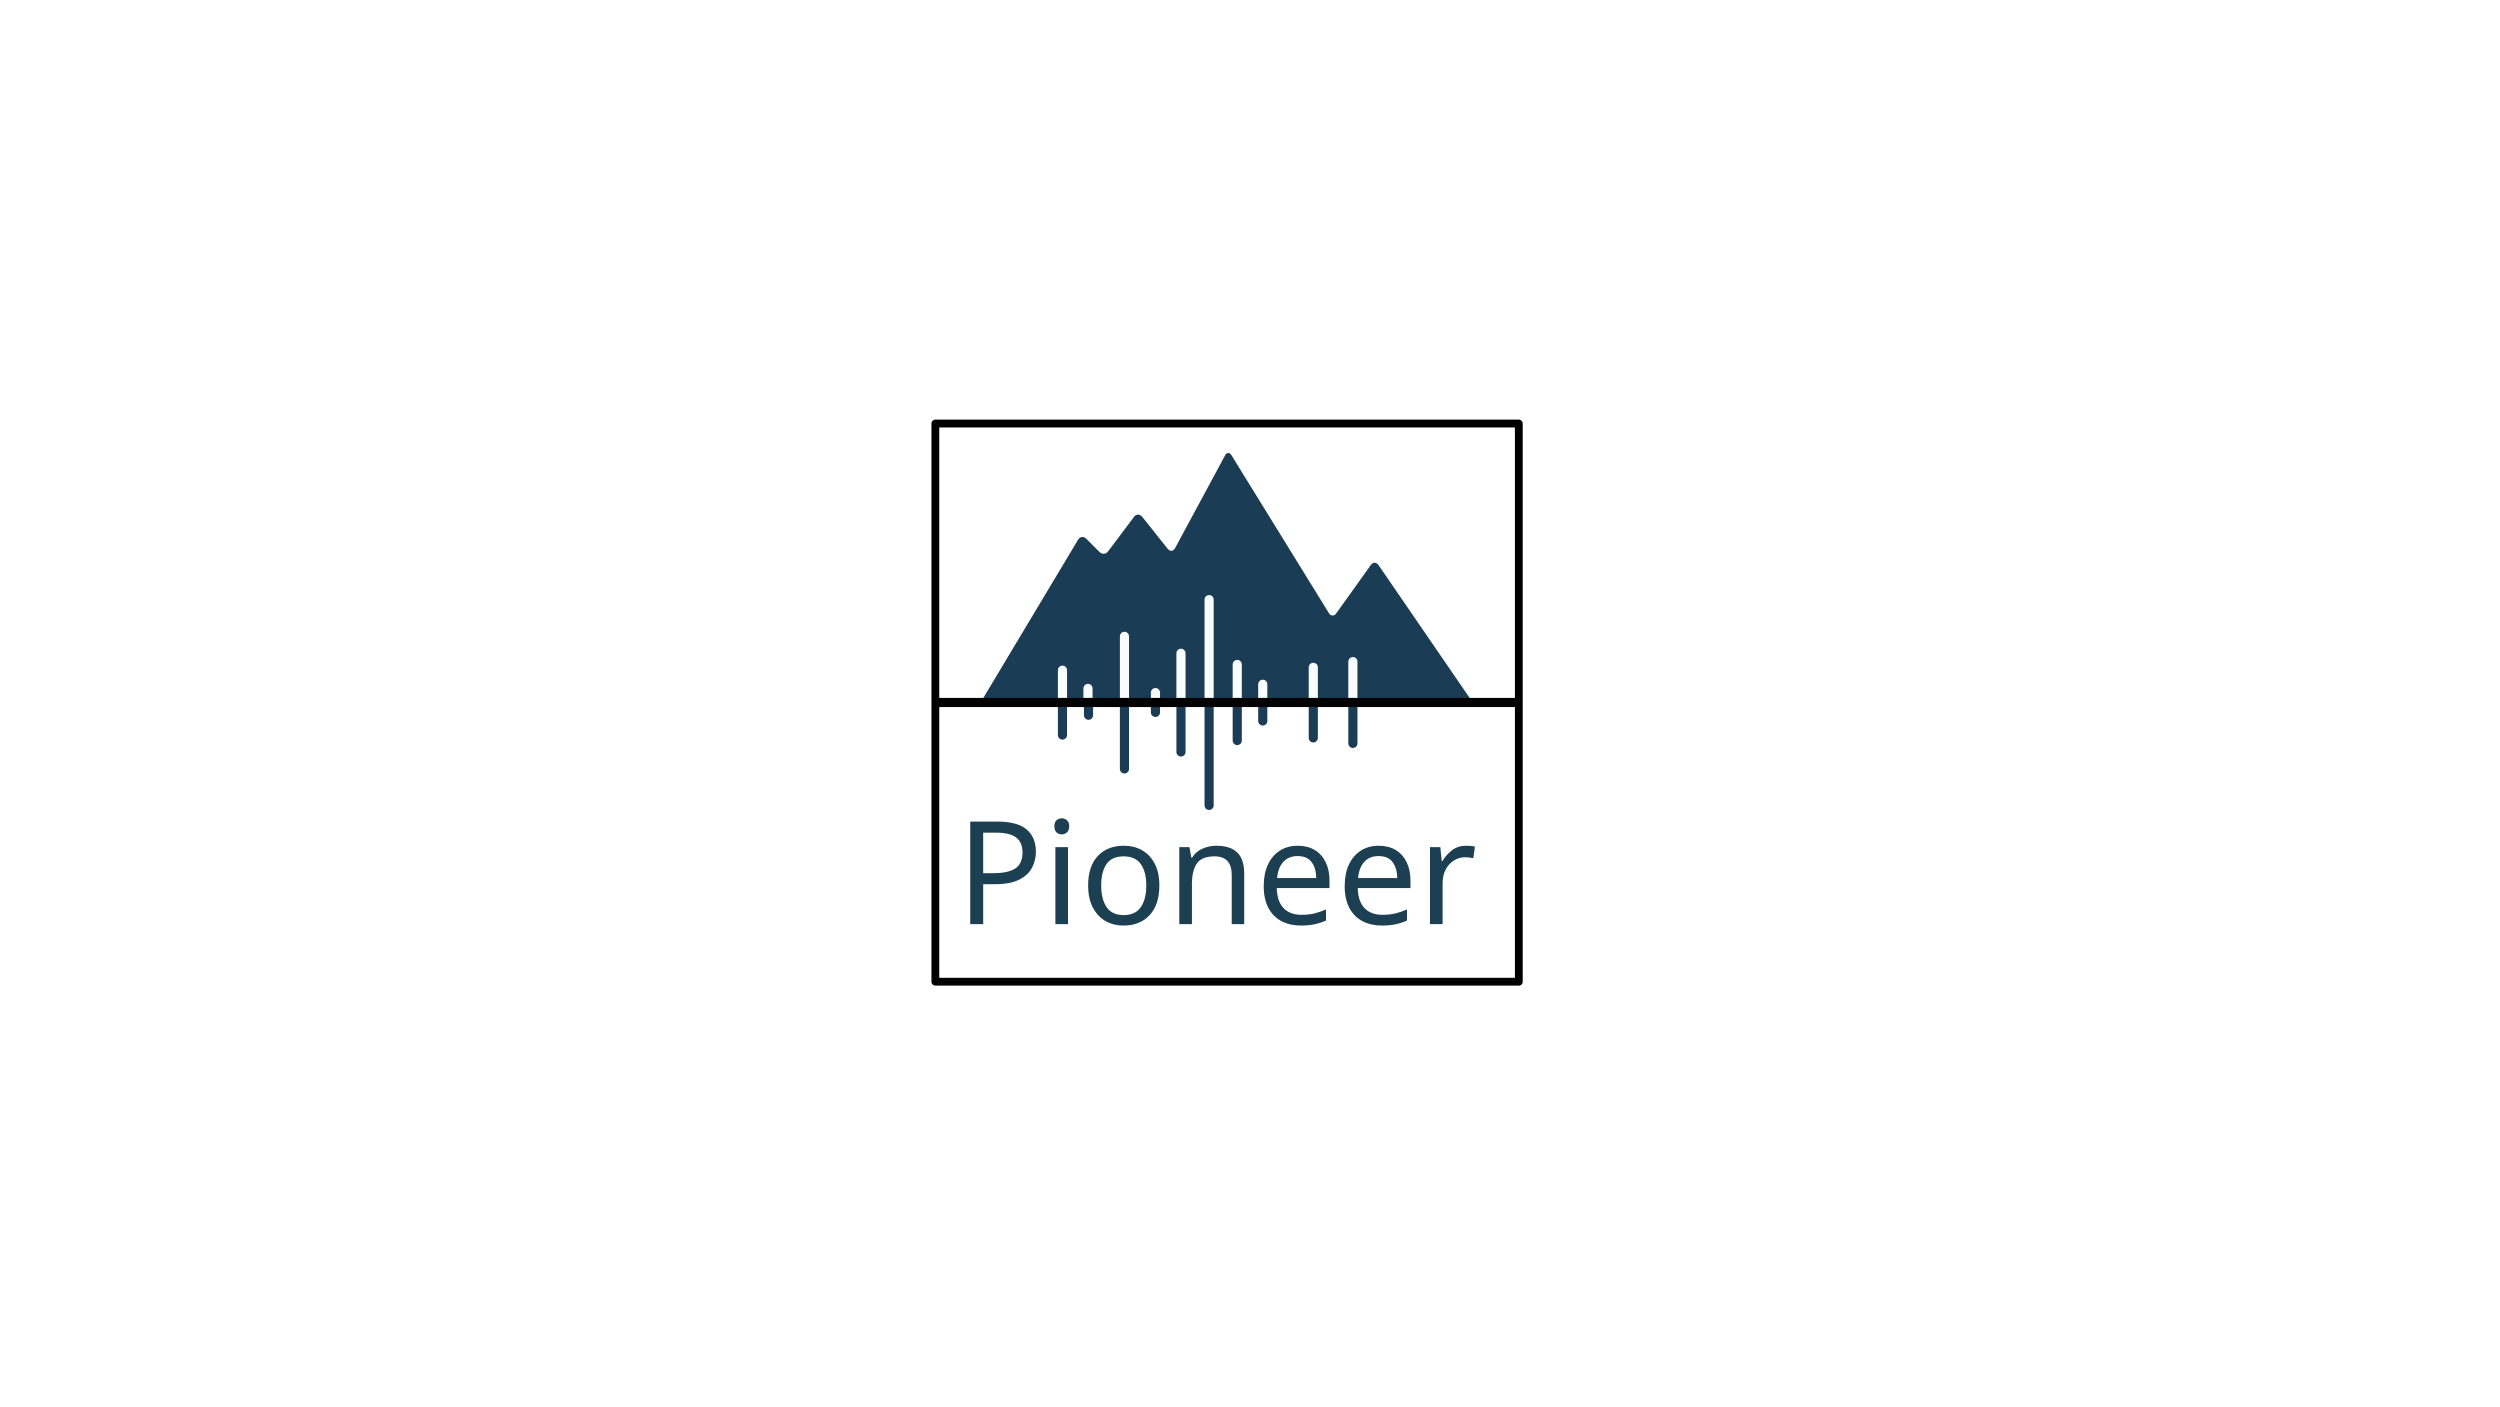
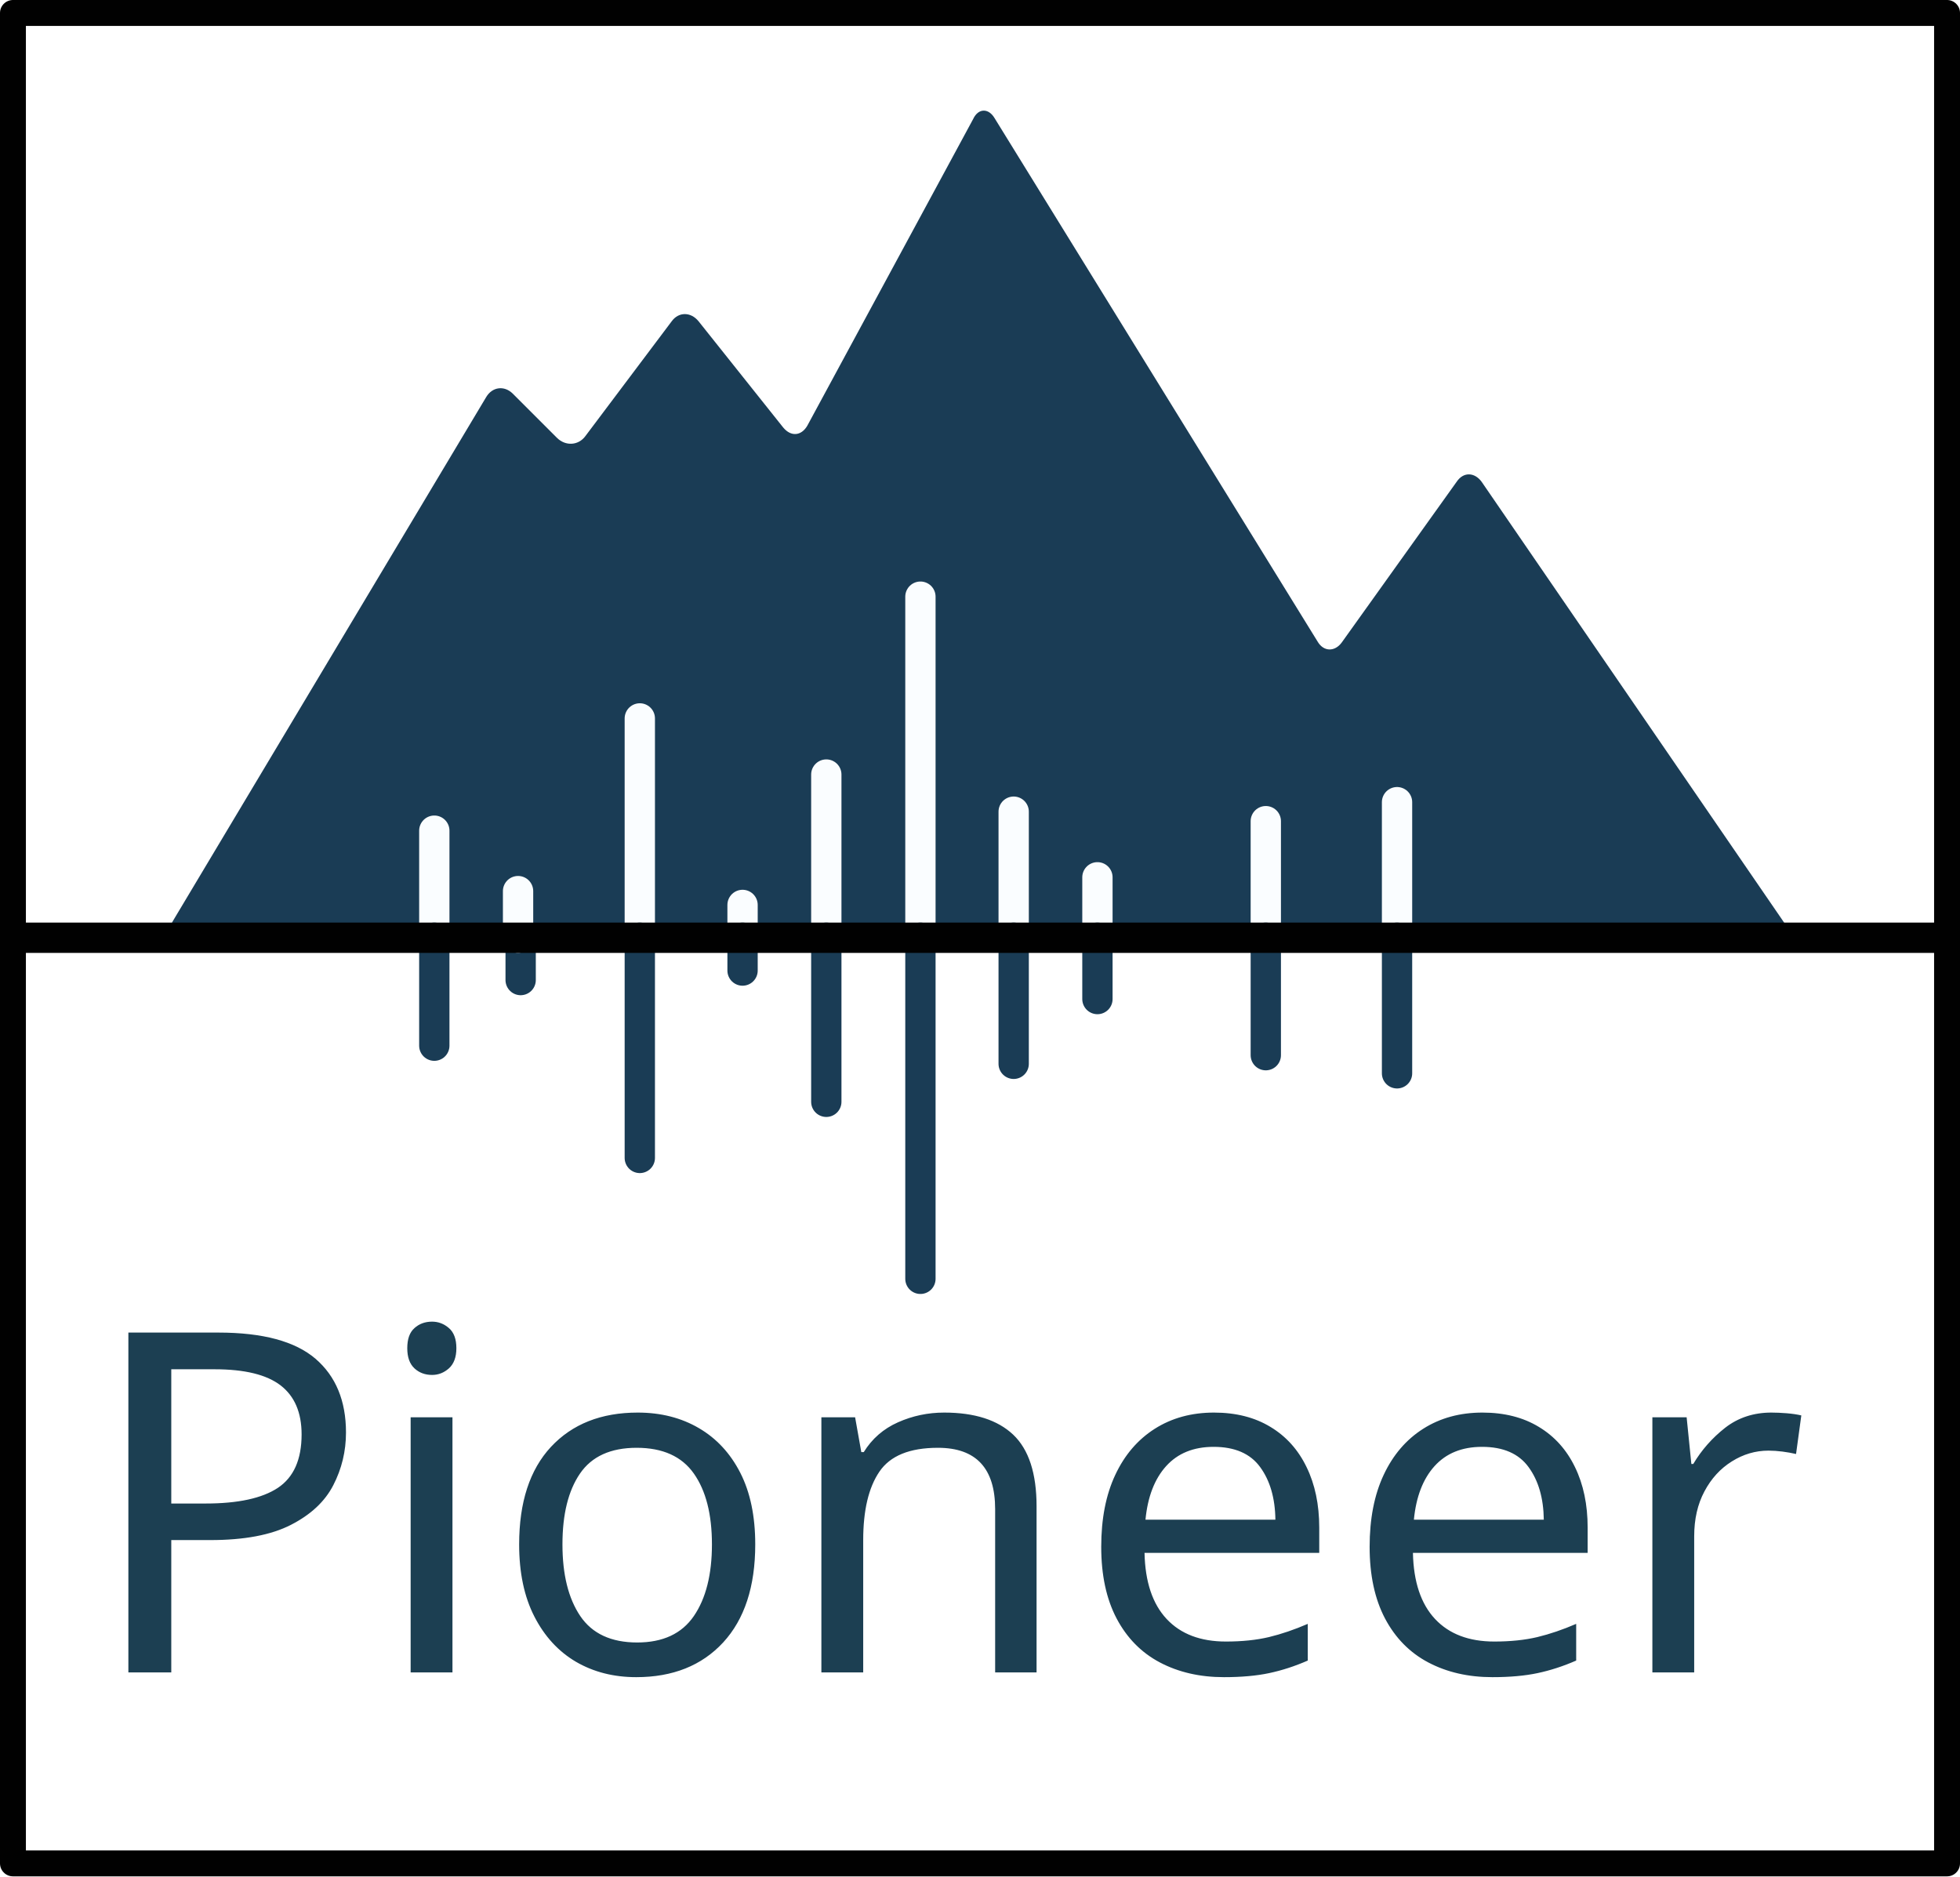
- <svg xmlns="http://www.w3.org/2000/svg" version="1.1" id="Layer_1" x="0px" y="0px" viewBox="0 0 959.8 540" style="enable-background:new 0 0 959.8 540;" xml:space="preserve">
+ <svg xmlns="http://www.w3.org/2000/svg" version="1.1" id="Layer_1" x="0px" y="0px" viewBox="0 0 227 217.3" style="enable-background:new 0 0 227 217.3;" xml:space="preserve">
  <style type="text/css">
	.st0{fill:#1C3F52;}
	.st1{font-family:'ArialRoundedMTBold';}
	.st2{font-size:55.121px;}
	.st3{fill:#1A3C55;}
	.st4{fill:none;stroke:#1A3C55;stroke-width:3.51;stroke-linecap:round;stroke-miterlimit:10;}
	.st5{fill:#FAFDFF;}
	.st6{fill:none;stroke:#FAFDFF;stroke-width:3.51;stroke-linecap:round;stroke-miterlimit:10;}
	.st7{fill:#1A3C55;stroke:#010101;stroke-width:3.51;stroke-miterlimit:10;}
	.st8{fill:none;stroke:#010101;stroke-width:3;stroke-linejoin:round;stroke-miterlimit:10;}
</style>
  <g>
-     <text transform="matrix(1 0 0 1 367.1523 354.7891)" class="st0 st1 st2">Pioneer</text>
+     <text transform="matrix(1 0 0 1 9.524 193.6845)" class="st0 st1 st2">Pioneer</text>
    <g>
-       <path class="st3" d="M377.6,267.8c-0.7,1.2-0.2,2.2,1.2,2.2h184.3c1.4,0,1.9-0.9,1.1-2.1l-35-51c-0.8-1.1-2.1-1.2-2.9,0    l-13.3,18.6c-0.8,1.1-2.1,1.1-2.8-0.1l-37.4-60.6c-0.7-1.2-1.9-1.2-2.5,0.1l-19.2,35.6c-0.7,1.2-1.9,1.3-2.8,0.2l-9.8-12.3    c-0.9-1.1-2.3-1.1-3.1,0l-10,13.3c-0.8,1.1-2.3,1.2-3.3,0.2l-5.1-5.1c-1-1-2.4-0.8-3.1,0.4L377.6,267.8z" />
+       <path class="st3" d="M20,106.7c-0.7,1.2-0.2,2.2,1.2,2.2h184.3c1.4,0,1.9-0.9,1.1-2.1l-35-51c-0.8-1.1-2.1-1.2-2.9,0l-13.3,18.6    c-0.8,1.1-2.1,1.1-2.8-0.1l-37.4-60.6c-0.7-1.2-1.9-1.2-2.5,0.1L93.5,49.3c-0.7,1.2-1.9,1.3-2.8,0.2l-9.8-12.3    c-0.9-1.1-2.3-1.1-3.1,0l-10,13.3c-0.8,1.1-2.3,1.2-3.3,0.2l-5.1-5.1c-1-1-2.4-0.8-3.1,0.4L20,106.7z" />
    </g>
    <g>
      <g>
-         <line class="st3" x1="417.9" y1="274.6" x2="417.9" y2="269.2" />
-         <line class="st4" x1="417.9" y1="274.6" x2="417.9" y2="269.2" />
+         <line class="st3" x1="60.3" y1="113.5" x2="60.3" y2="108.1" />
+         <line class="st4" x1="60.3" y1="113.5" x2="60.3" y2="108.1" />
      </g>
      <g>
        <g>
-           <line class="st5" x1="407.9" y1="269.7" x2="407.9" y2="257.3" />
-           <line class="st6" x1="407.9" y1="269.7" x2="407.9" y2="257.3" />
+           <line class="st5" x1="50.3" y1="108.6" x2="50.3" y2="96.2" />
+           <line class="st6" x1="50.3" y1="108.6" x2="50.3" y2="96.2" />
        </g>
        <g>
-           <line class="st5" x1="431.7" y1="269.7" x2="431.7" y2="244.3" />
-           <line class="st6" x1="431.7" y1="269.7" x2="431.7" y2="244.3" />
+           <line class="st5" x1="74.1" y1="108.6" x2="74.1" y2="83.2" />
+           <line class="st6" x1="74.1" y1="108.6" x2="74.1" y2="83.2" />
        </g>
        <g>
-           <line class="st5" x1="443.6" y1="269.7" x2="443.6" y2="265.9" />
-           <line class="st6" x1="443.6" y1="269.7" x2="443.6" y2="265.9" />
+           <line class="st5" x1="86" y1="108.6" x2="86" y2="104.8" />
+           <line class="st6" x1="86" y1="108.6" x2="86" y2="104.8" />
        </g>
        <g>
-           <line class="st5" x1="453.4" y1="269.7" x2="453.4" y2="250.8" />
-           <line class="st6" x1="453.4" y1="269.7" x2="453.4" y2="250.8" />
+           <line class="st5" x1="95.7" y1="108.6" x2="95.7" y2="89.7" />
+           <line class="st6" x1="95.7" y1="108.6" x2="95.7" y2="89.7" />
        </g>
        <g>
-           <line class="st5" x1="464.2" y1="269.7" x2="464.2" y2="230.2" />
-           <line class="st6" x1="464.2" y1="269.7" x2="464.2" y2="230.2" />
+           <line class="st5" x1="106.6" y1="108.6" x2="106.6" y2="69.1" />
+           <line class="st6" x1="106.6" y1="108.6" x2="106.6" y2="69.1" />
        </g>
        <g>
-           <line class="st5" x1="475" y1="269.7" x2="475" y2="255.1" />
-           <line class="st6" x1="475" y1="269.7" x2="475" y2="255.1" />
+           <line class="st5" x1="117.4" y1="108.6" x2="117.4" y2="94" />
+           <line class="st6" x1="117.4" y1="108.6" x2="117.4" y2="94" />
        </g>
        <g>
-           <line class="st5" x1="484.8" y1="269.7" x2="484.8" y2="262.7" />
-           <line class="st6" x1="484.8" y1="269.7" x2="484.8" y2="262.7" />
+           <line class="st5" x1="127.1" y1="108.6" x2="127.1" y2="101.6" />
+           <line class="st6" x1="127.1" y1="108.6" x2="127.1" y2="101.6" />
        </g>
        <g>
-           <line class="st5" x1="504.2" y1="269.7" x2="504.2" y2="256.2" />
-           <line class="st6" x1="504.2" y1="269.7" x2="504.2" y2="256.2" />
+           <line class="st5" x1="146.6" y1="108.6" x2="146.6" y2="95.1" />
+           <line class="st6" x1="146.6" y1="108.6" x2="146.6" y2="95.1" />
        </g>
        <g>
-           <line class="st5" x1="519.4" y1="269.7" x2="519.4" y2="254" />
-           <line class="st6" x1="519.4" y1="269.7" x2="519.4" y2="254" />
+           <line class="st5" x1="161.8" y1="108.6" x2="161.8" y2="92.9" />
+           <line class="st6" x1="161.8" y1="108.6" x2="161.8" y2="92.9" />
        </g>
        <g>
-           <line class="st5" x1="417.7" y1="264.3" x2="417.7" y2="269.7" />
-           <line class="st6" x1="417.7" y1="264.3" x2="417.7" y2="269.7" />
+           <line class="st5" x1="60" y1="103.2" x2="60" y2="108.6" />
+           <line class="st6" x1="60" y1="103.2" x2="60" y2="108.6" />
        </g>
      </g>
      <g>
        <g>
-           <line class="st3" x1="407.9" y1="269.7" x2="407.9" y2="282.2" />
-           <line class="st4" x1="407.9" y1="269.7" x2="407.9" y2="282.2" />
+           <line class="st3" x1="50.3" y1="108.6" x2="50.3" y2="121.1" />
+           <line class="st4" x1="50.3" y1="108.6" x2="50.3" y2="121.1" />
        </g>
        <g>
-           <line class="st3" x1="431.7" y1="269.7" x2="431.7" y2="295.2" />
-           <line class="st4" x1="431.7" y1="269.7" x2="431.7" y2="295.2" />
+           <line class="st3" x1="74.1" y1="108.6" x2="74.1" y2="134.1" />
+           <line class="st4" x1="74.1" y1="108.6" x2="74.1" y2="134.1" />
        </g>
        <g>
-           <line class="st3" x1="443.6" y1="269.7" x2="443.6" y2="273.5" />
-           <line class="st4" x1="443.6" y1="269.7" x2="443.6" y2="273.5" />
+           <line class="st3" x1="86" y1="108.6" x2="86" y2="112.4" />
+           <line class="st4" x1="86" y1="108.6" x2="86" y2="112.4" />
        </g>
        <g>
-           <line class="st3" x1="453.4" y1="269.7" x2="453.4" y2="288.7" />
-           <line class="st4" x1="453.4" y1="269.7" x2="453.4" y2="288.7" />
+           <line class="st3" x1="95.7" y1="108.6" x2="95.7" y2="127.6" />
+           <line class="st4" x1="95.7" y1="108.6" x2="95.7" y2="127.6" />
        </g>
        <g>
-           <line class="st3" x1="464.2" y1="269.7" x2="464.2" y2="309.2" />
-           <line class="st4" x1="464.2" y1="269.7" x2="464.2" y2="309.2" />
+           <line class="st3" x1="106.6" y1="108.6" x2="106.6" y2="148.1" />
+           <line class="st4" x1="106.6" y1="108.6" x2="106.6" y2="148.1" />
        </g>
        <g>
-           <line class="st3" x1="475" y1="269.7" x2="475" y2="284.3" />
-           <line class="st4" x1="475" y1="269.7" x2="475" y2="284.3" />
+           <line class="st3" x1="117.4" y1="108.6" x2="117.4" y2="123.2" />
+           <line class="st4" x1="117.4" y1="108.6" x2="117.4" y2="123.2" />
        </g>
        <g>
-           <line class="st3" x1="484.8" y1="269.7" x2="484.8" y2="276.8" />
-           <line class="st4" x1="484.8" y1="269.7" x2="484.8" y2="276.8" />
+           <line class="st3" x1="127.1" y1="108.6" x2="127.1" y2="115.7" />
+           <line class="st4" x1="127.1" y1="108.6" x2="127.1" y2="115.7" />
        </g>
        <g>
-           <line class="st3" x1="504.2" y1="269.7" x2="504.2" y2="283.3" />
-           <line class="st4" x1="504.2" y1="269.7" x2="504.2" y2="283.3" />
+           <line class="st3" x1="146.6" y1="108.6" x2="146.6" y2="122.2" />
+           <line class="st4" x1="146.6" y1="108.6" x2="146.6" y2="122.2" />
        </g>
        <g>
-           <line class="st3" x1="519.4" y1="269.7" x2="519.4" y2="285.4" />
-           <line class="st4" x1="519.4" y1="269.7" x2="519.4" y2="285.4" />
+           <line class="st3" x1="161.8" y1="108.6" x2="161.8" y2="124.3" />
+           <line class="st4" x1="161.8" y1="108.6" x2="161.8" y2="124.3" />
        </g>
      </g>
-       <line class="st7" x1="359.6" y1="269.7" x2="583.6" y2="269.7" />
+       <line class="st7" x1="1.9" y1="108.6" x2="225.9" y2="108.6" />
    </g>
-     <rect x="359.1" y="162.6" class="st8" width="224" height="214.3" />
+     <rect x="1.5" y="1.5" class="st8" width="224" height="214.3" />
  </g>
</svg>
